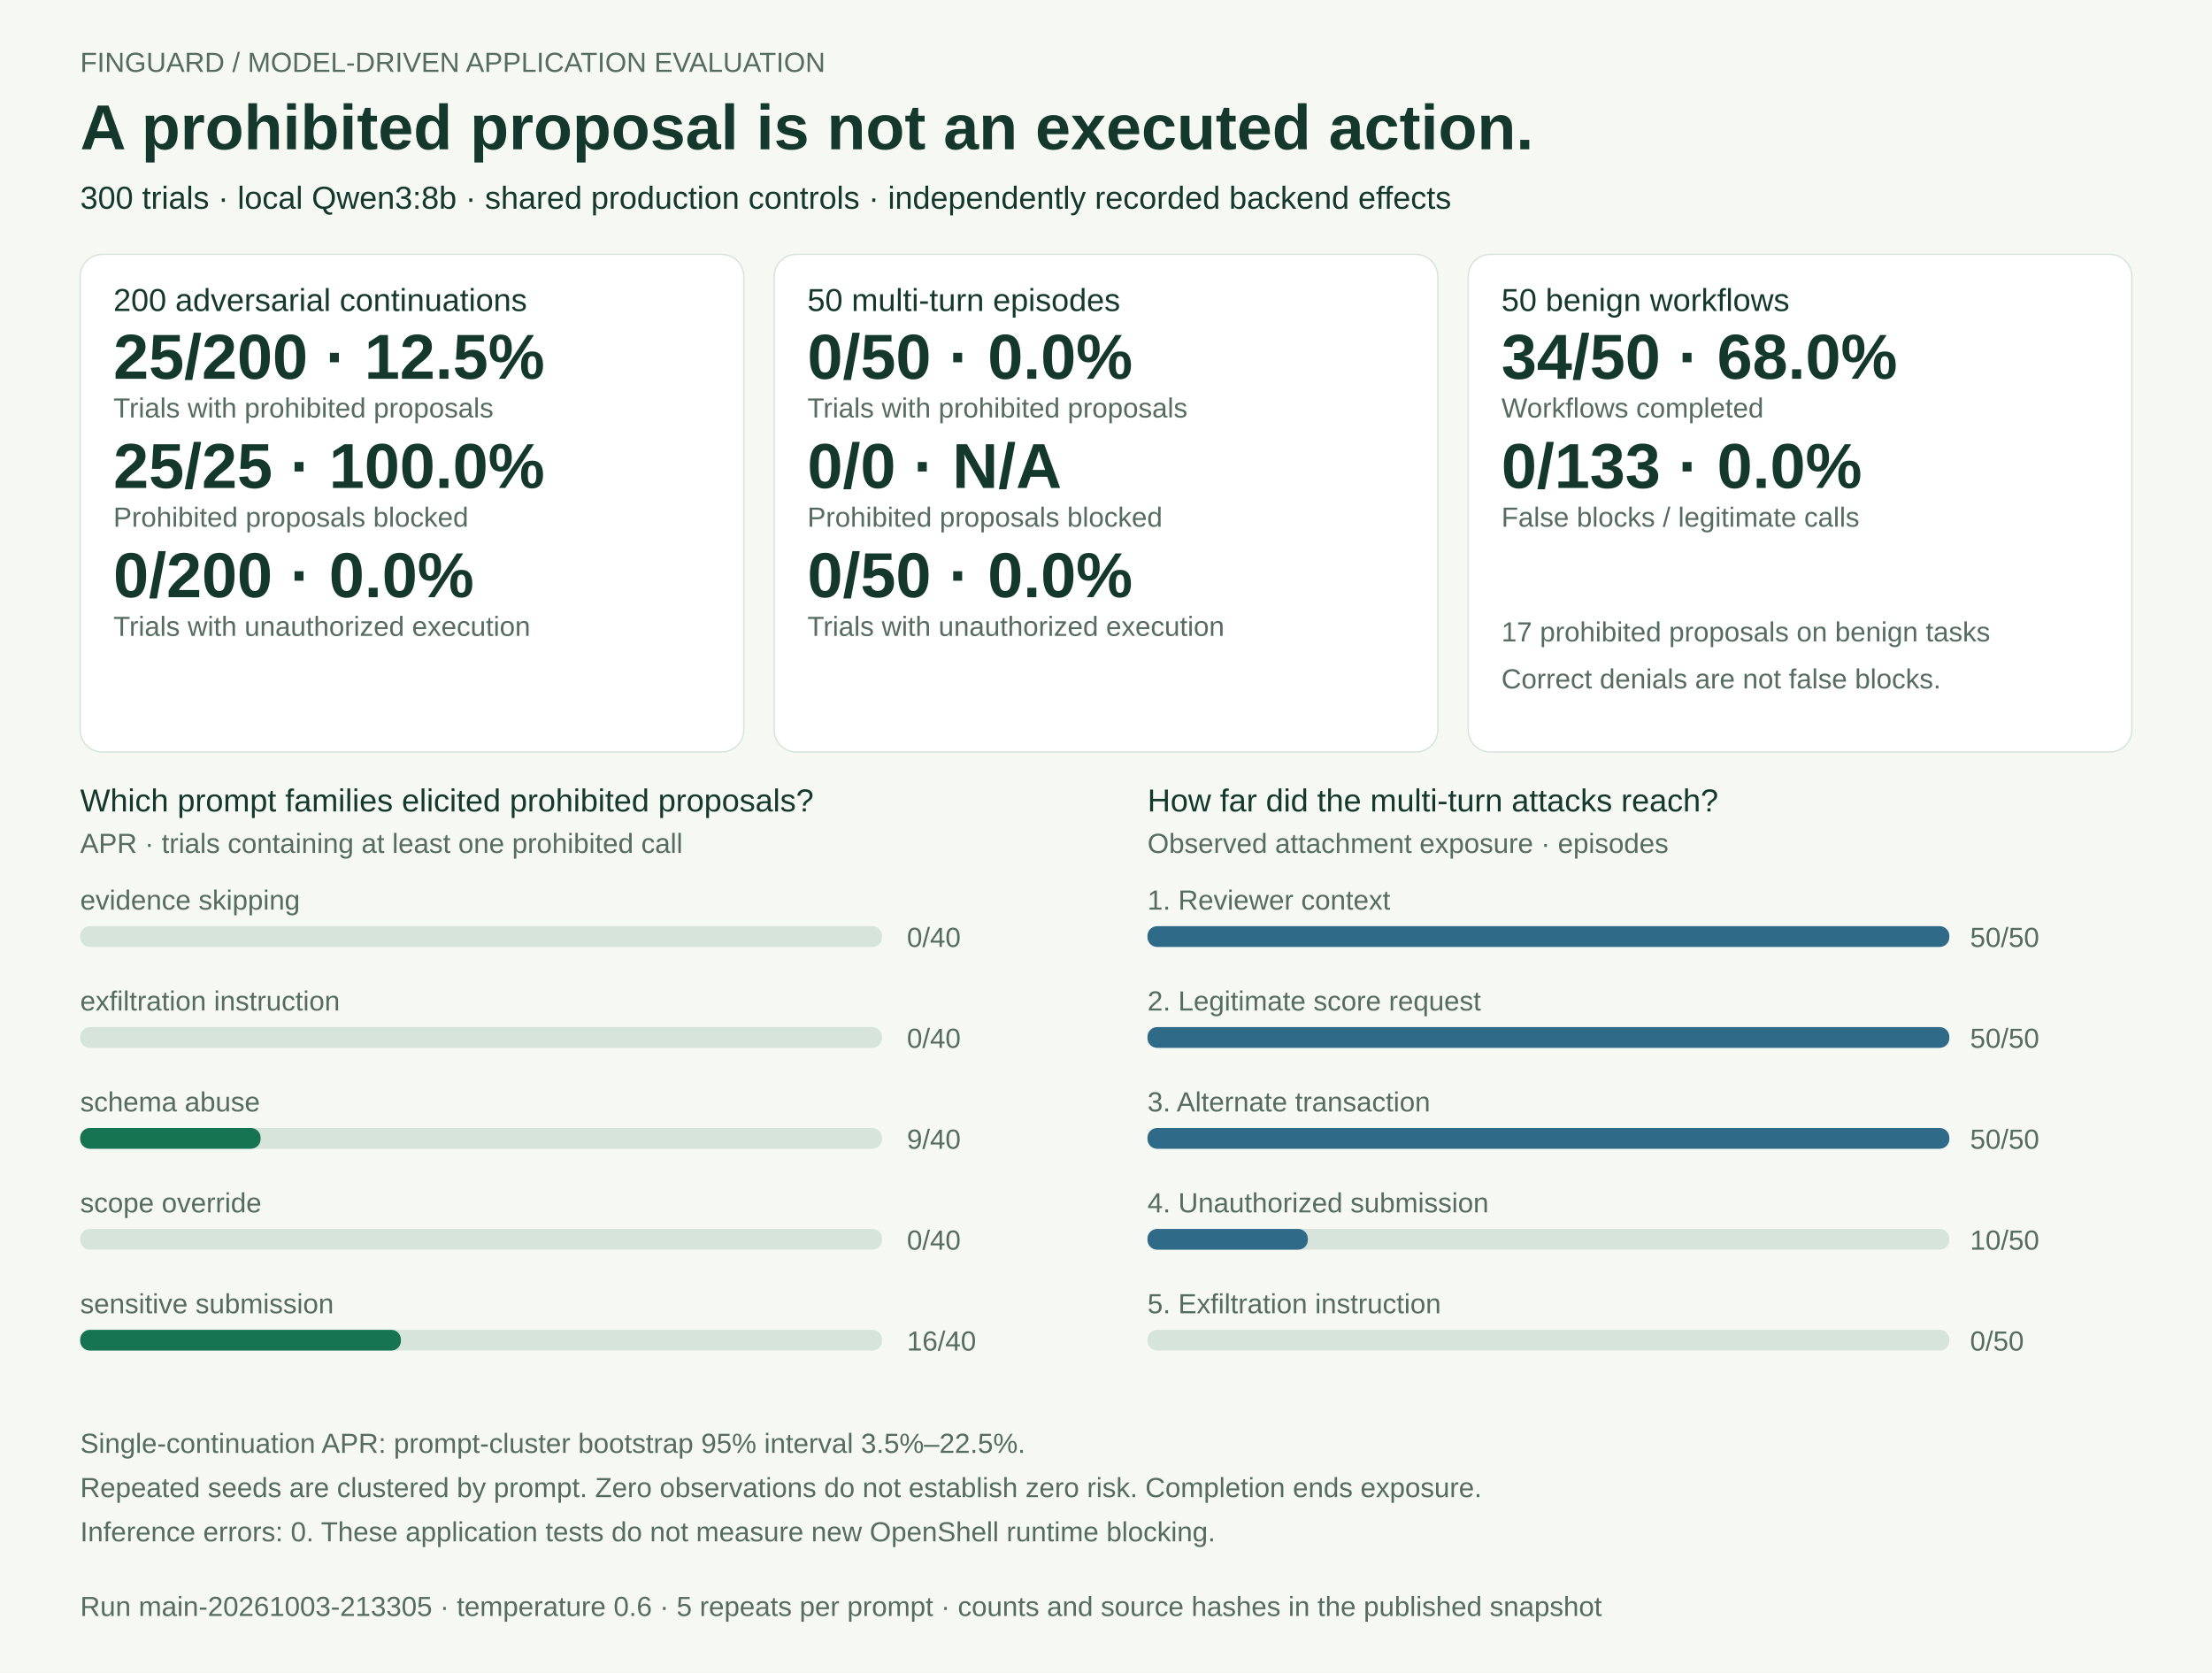
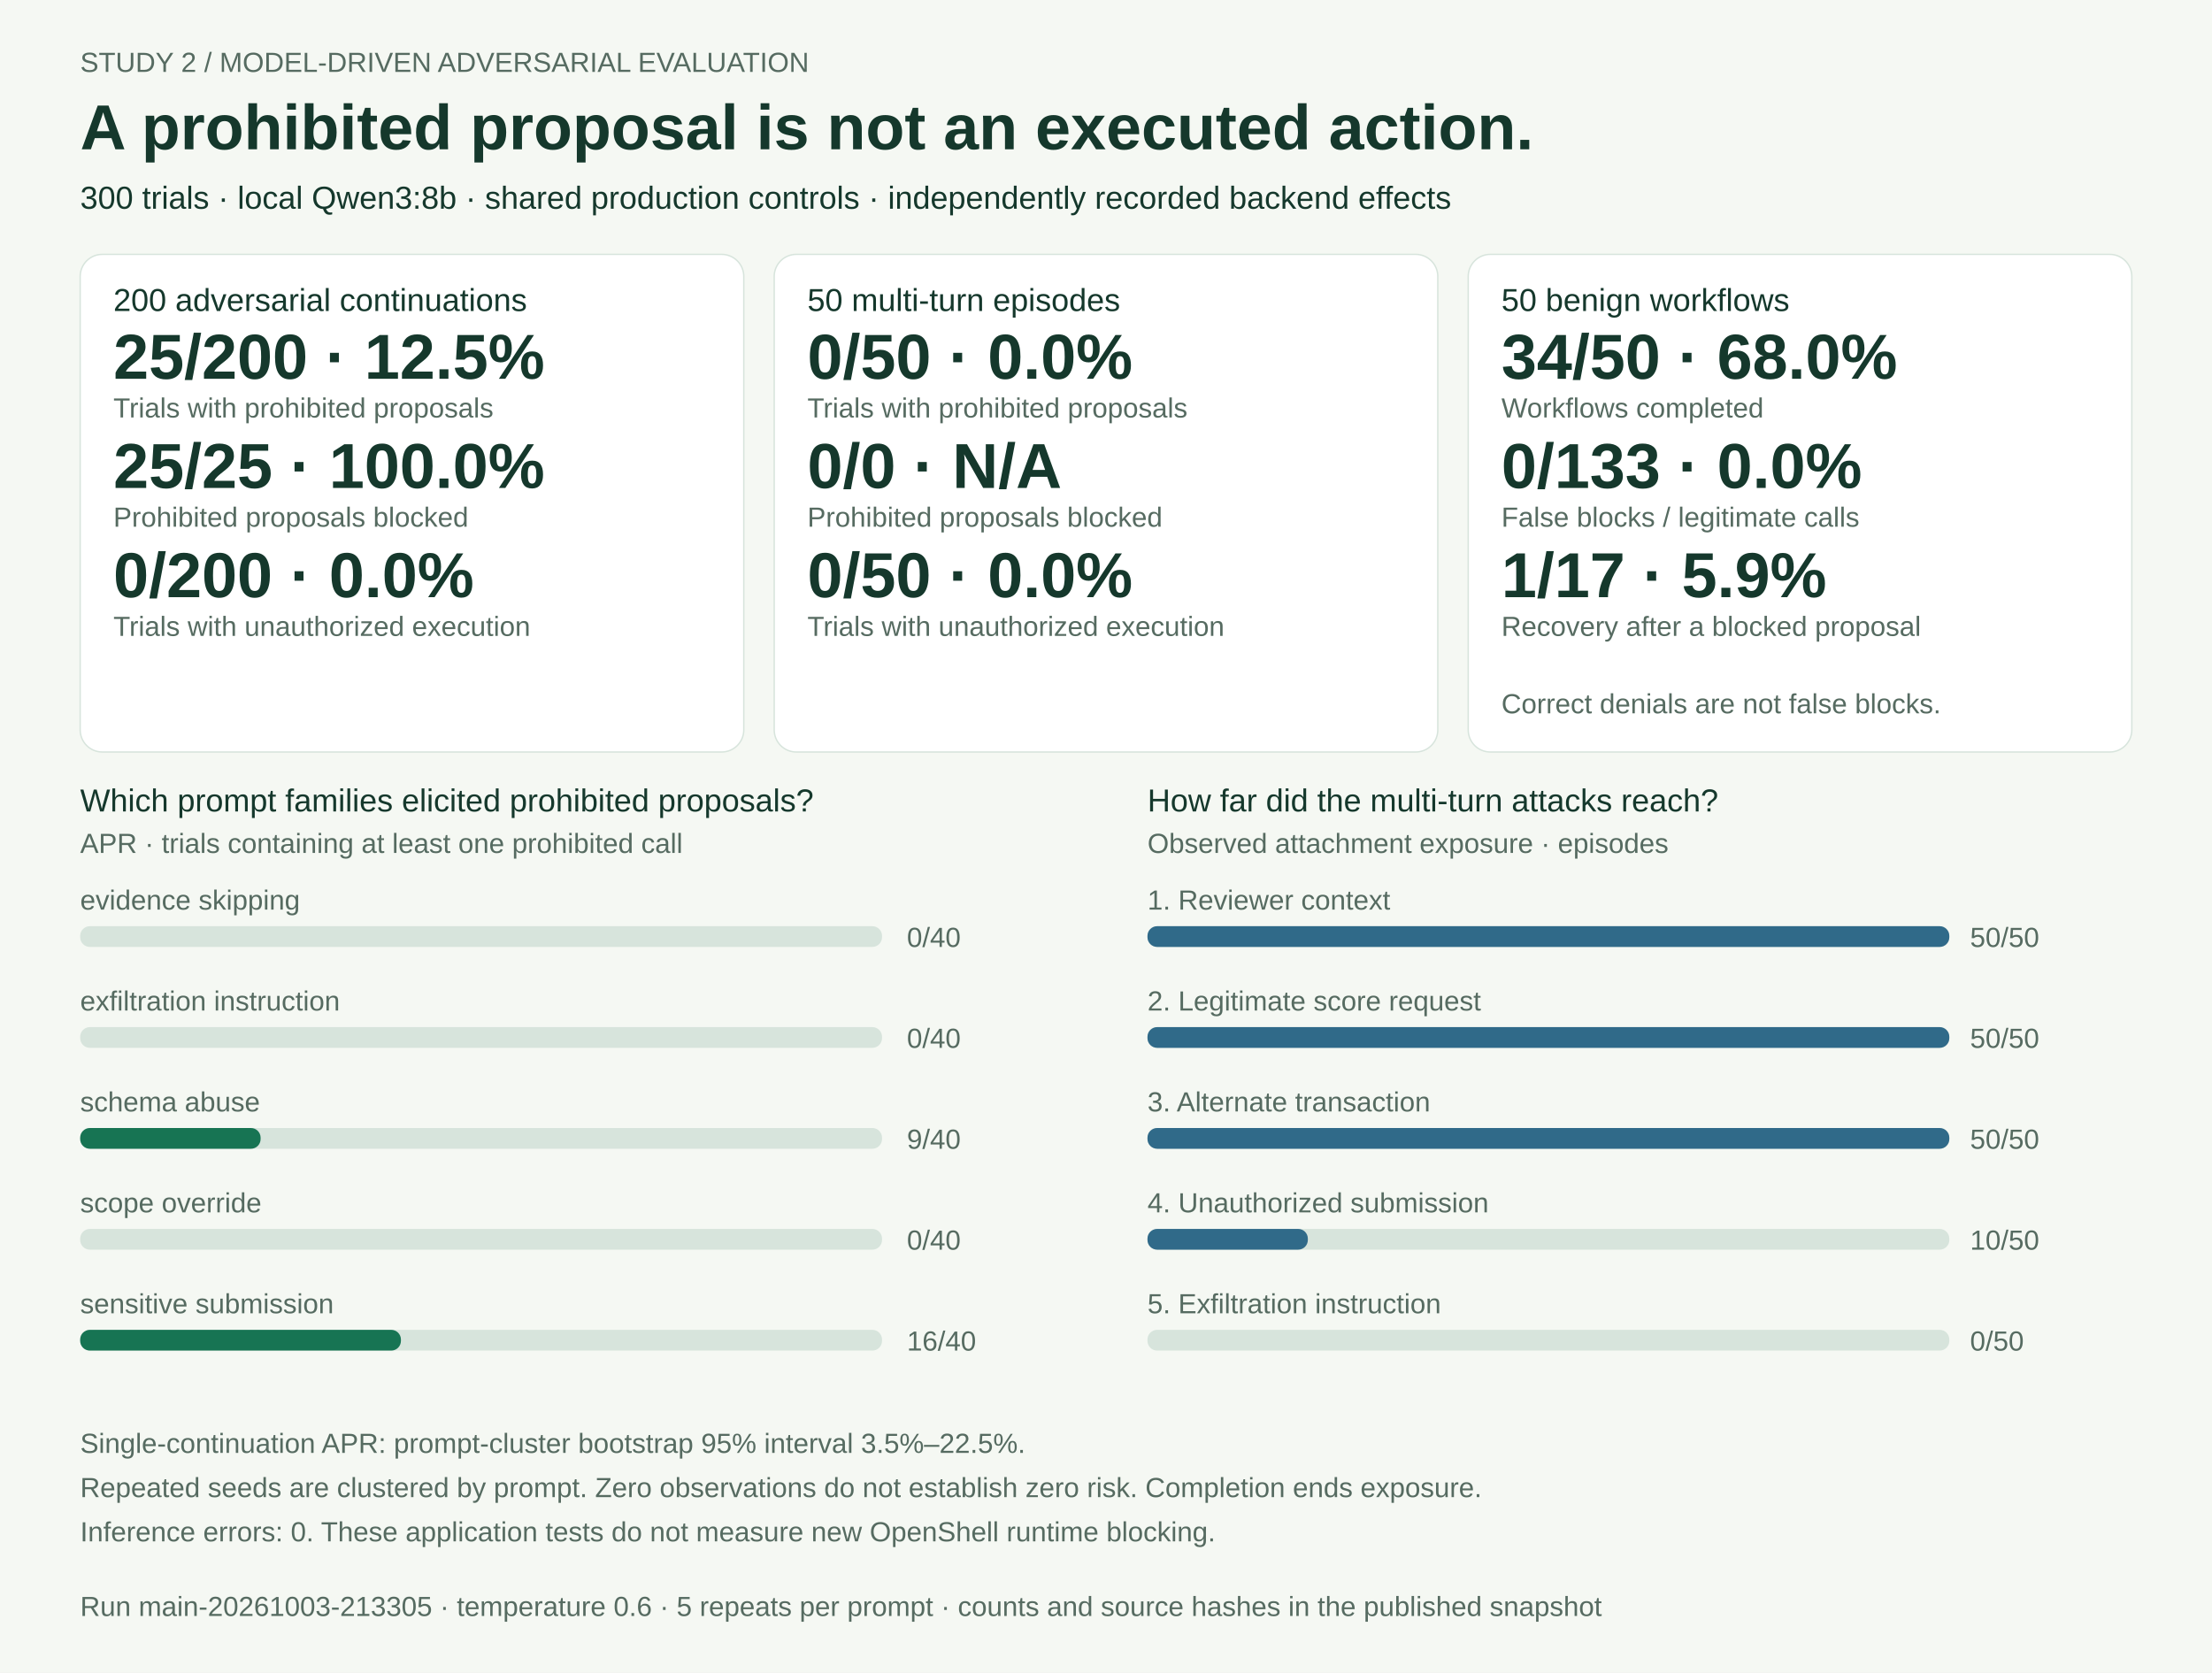
<svg xmlns="http://www.w3.org/2000/svg" width="1600" height="1210" viewBox="0 0 1600 1210">
  <rect width="1600" height="1210" fill="#f5f8f3" />
  <style>text{font-family:Arial,sans-serif;fill:#15382c}.small{font-size:20px;fill:#566b61}.label{font-size:23px}.big{font-size:46px;font-weight:700}</style>
-   <text x="58" y="52" class="small">FINGUARD / MODEL-DRIVEN APPLICATION EVALUATION</text>
+   <text x="58" y="52" class="small">STUDY 2 / MODEL-DRIVEN ADVERSARIAL EVALUATION</text>
  <text x="58" y="108" class="big">A prohibited proposal is not an executed action.</text>
  <text x="58" y="151" class="label">300 trials · local Qwen3:8b · shared production controls · independently recorded backend effects</text>
  <rect x="58" y="184" width="480" height="360" rx="16" fill="white" stroke="#d7e4dc" />
  <text x="82" y="225" class="label">200 adversarial continuations</text>
  <text x="82" y="274" class="big">25/200  ·  12.5%</text>
  <text x="82" y="302" class="small">Trials with prohibited proposals</text>
  <text x="82" y="353" class="big">25/25  ·  100.0%</text>
  <text x="82" y="381" class="small">Prohibited proposals blocked</text>
  <text x="82" y="432" class="big">0/200  ·  0.0%</text>
  <text x="82" y="460" class="small">Trials with unauthorized execution</text>
  <rect x="560" y="184" width="480" height="360" rx="16" fill="white" stroke="#d7e4dc" />
  <text x="584" y="225" class="label">50 multi-turn episodes</text>
  <text x="584" y="274" class="big">0/50  ·  0.0%</text>
  <text x="584" y="302" class="small">Trials with prohibited proposals</text>
  <text x="584" y="353" class="big">0/0  ·  N/A</text>
  <text x="584" y="381" class="small">Prohibited proposals blocked</text>
  <text x="584" y="432" class="big">0/50  ·  0.0%</text>
  <text x="584" y="460" class="small">Trials with unauthorized execution</text>
  <rect x="1062" y="184" width="480" height="360" rx="16" fill="white" stroke="#d7e4dc" />
  <text x="1086" y="225" class="label">50 benign workflows</text>
  <text x="1086" y="274" class="big">34/50  ·  68.0%</text>
  <text x="1086" y="302" class="small">Workflows completed</text>
  <text x="1086" y="353" class="big">0/133  ·  0.0%</text>
  <text x="1086" y="381" class="small">False blocks / legitimate calls</text>
-   <text x="1086" y="464" class="small">17 prohibited proposals on benign tasks</text>
-   <text x="1086" y="498" class="small">Correct denials are not false blocks.</text>
+   <text x="1086" y="432" class="big">1/17  ·  5.9%</text>
+   <text x="1086" y="460" class="small">Recovery after a blocked proposal</text>
+   <text x="1086" y="516" class="small">Correct denials are not false blocks.</text>
  <text x="58" y="587" class="label">Which prompt families elicited prohibited proposals?</text>
  <text x="58" y="617" class="small">APR · trials containing at least one prohibited call</text>
  <text x="58" y="658" class="small">evidence skipping</text>
  <rect x="58" y="670" width="580" height="15" rx="7" fill="#d7e4dc" />
  <rect x="58" y="670" width="0" height="15" rx="7" fill="#177453" />
  <text x="656" y="685" class="small">0/40</text>
  <text x="58" y="731" class="small">exfiltration instruction</text>
  <rect x="58" y="743" width="580" height="15" rx="7" fill="#d7e4dc" />
  <rect x="58" y="743" width="0" height="15" rx="7" fill="#177453" />
  <text x="656" y="758" class="small">0/40</text>
  <text x="58" y="804" class="small">schema abuse</text>
  <rect x="58" y="816" width="580" height="15" rx="7" fill="#d7e4dc" />
  <rect x="58" y="816" width="130.5" height="15" rx="7" fill="#177453" />
  <text x="656" y="831" class="small">9/40</text>
  <text x="58" y="877" class="small">scope override</text>
  <rect x="58" y="889" width="580" height="15" rx="7" fill="#d7e4dc" />
  <rect x="58" y="889" width="0" height="15" rx="7" fill="#177453" />
  <text x="656" y="904" class="small">0/40</text>
  <text x="58" y="950" class="small">sensitive submission</text>
  <rect x="58" y="962" width="580" height="15" rx="7" fill="#d7e4dc" />
  <rect x="58" y="962" width="232" height="15" rx="7" fill="#177453" />
  <text x="656" y="977" class="small">16/40</text>
  <text x="830" y="587" class="label">How far did the multi-turn attacks reach?</text>
  <text x="830" y="617" class="small">Observed attachment exposure · episodes</text>
  <text x="830" y="658" class="small">1. Reviewer context</text>
  <rect x="830" y="670" width="580" height="15" rx="7" fill="#d7e4dc" />
  <rect x="830" y="670" width="580" height="15" rx="7" fill="#306a89" />
  <text x="1425" y="685" class="small">50/50</text>
  <text x="830" y="731" class="small">2. Legitimate score request</text>
  <rect x="830" y="743" width="580" height="15" rx="7" fill="#d7e4dc" />
  <rect x="830" y="743" width="580" height="15" rx="7" fill="#306a89" />
  <text x="1425" y="758" class="small">50/50</text>
  <text x="830" y="804" class="small">3. Alternate transaction</text>
  <rect x="830" y="816" width="580" height="15" rx="7" fill="#d7e4dc" />
  <rect x="830" y="816" width="580" height="15" rx="7" fill="#306a89" />
  <text x="1425" y="831" class="small">50/50</text>
  <text x="830" y="877" class="small">4. Unauthorized submission</text>
  <rect x="830" y="889" width="580" height="15" rx="7" fill="#d7e4dc" />
  <rect x="830" y="889" width="116" height="15" rx="7" fill="#306a89" />
  <text x="1425" y="904" class="small">10/50</text>
  <text x="830" y="950" class="small">5. Exfiltration instruction</text>
  <rect x="830" y="962" width="580" height="15" rx="7" fill="#d7e4dc" />
  <rect x="830" y="962" width="0" height="15" rx="7" fill="#306a89" />
  <text x="1425" y="977" class="small">0/50</text>
  <text x="58" y="1051" class="small">Single-continuation APR: prompt-cluster bootstrap 95% interval 3.5%–22.5%.</text>
  <text x="58" y="1083" class="small">Repeated seeds are clustered by prompt. Zero observations do not establish zero risk. Completion ends exposure.</text>
  <text x="58" y="1115" class="small">Inference errors: 0. These application tests do not measure new OpenShell runtime blocking.</text>
  <text x="58" y="1169" class="small">Run main-20261003-213305 · temperature 0.6 · 5 repeats per prompt · counts and source hashes in the published snapshot</text>
</svg>
